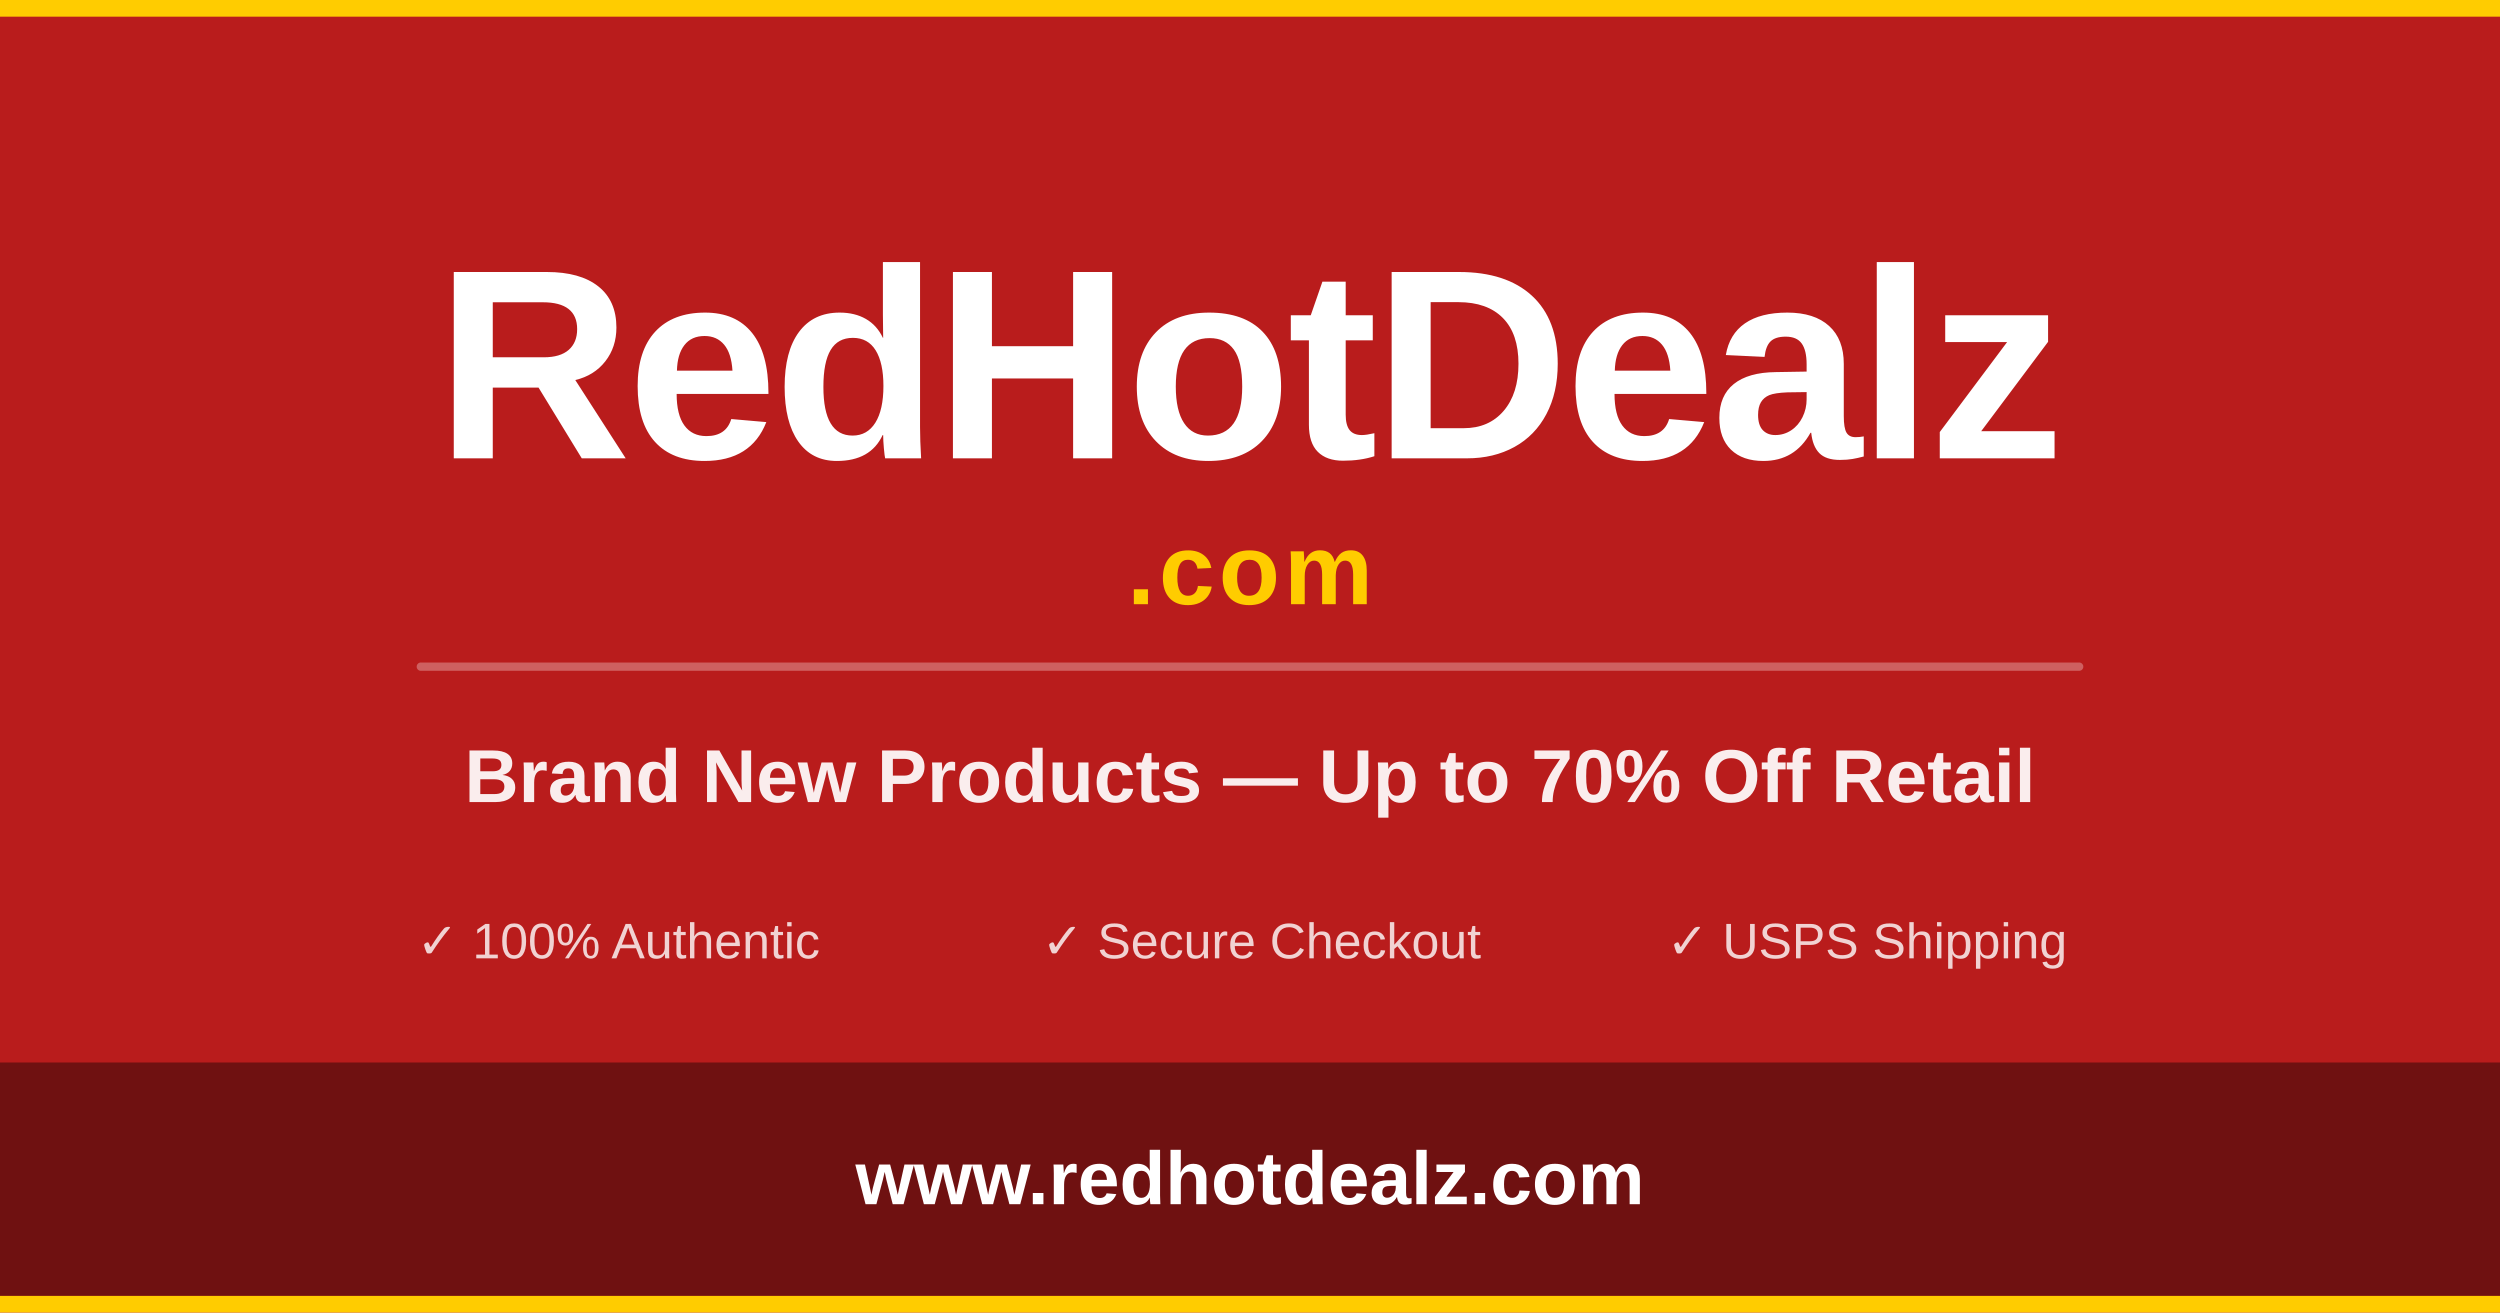
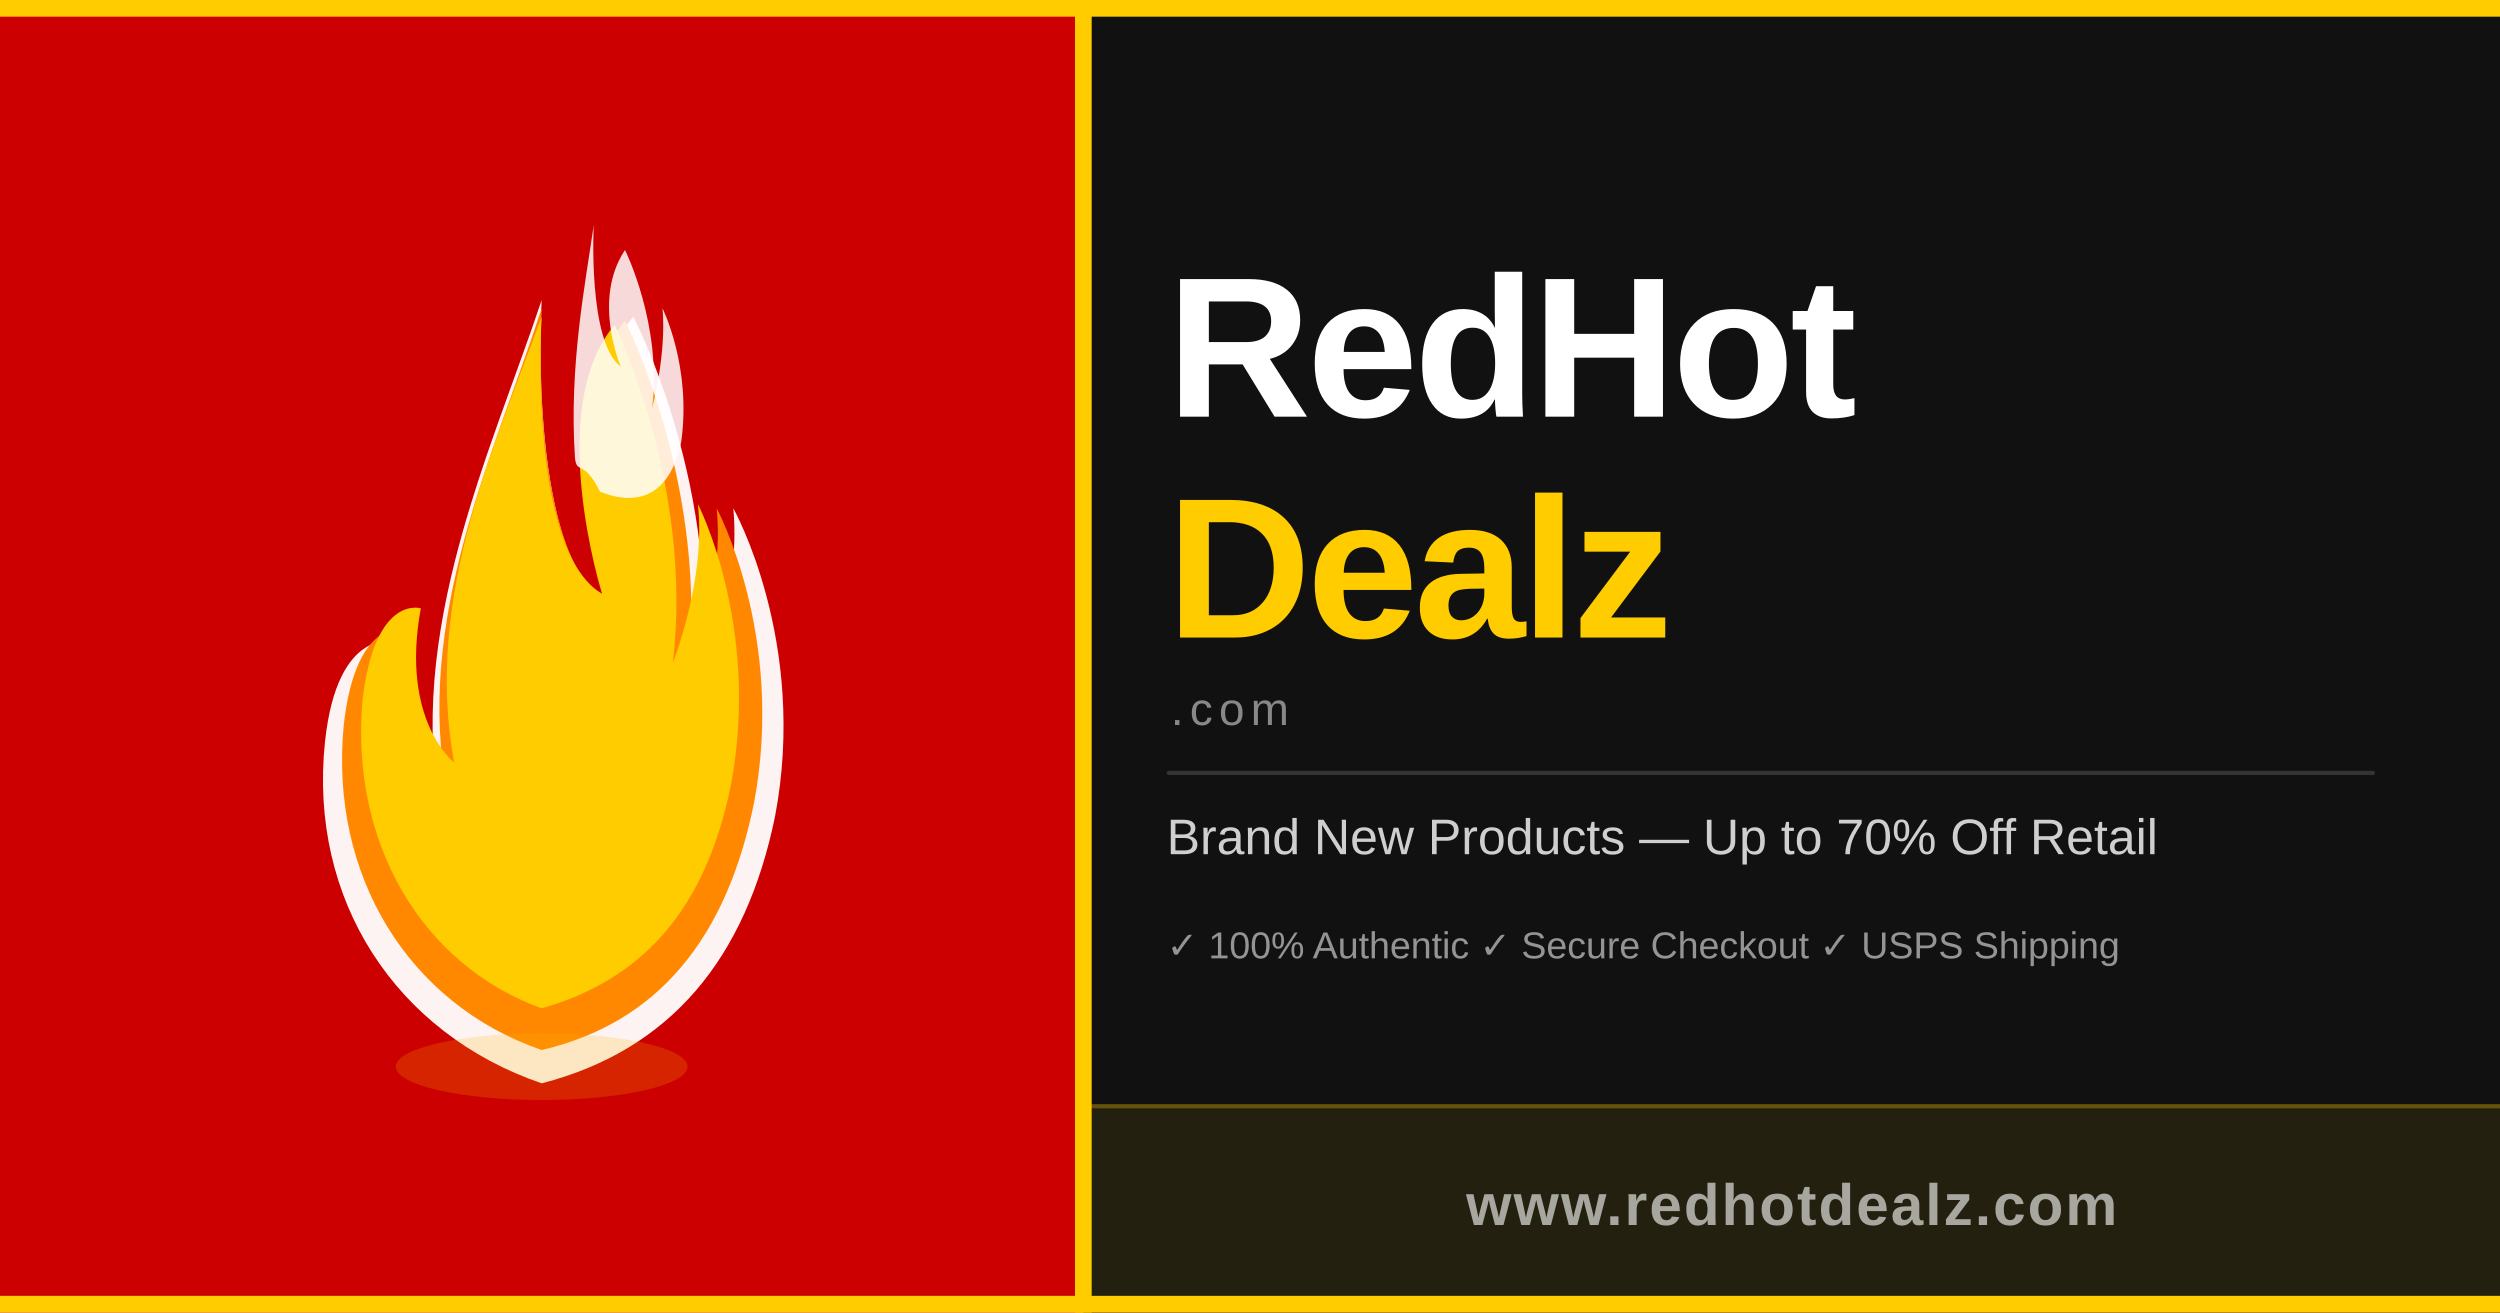
<svg xmlns="http://www.w3.org/2000/svg" width="1200" height="630" viewBox="0 0 1200 630">
-   <rect width="1200" height="630" fill="#b91c1c" />
+   <rect width="1200" height="630" fill="#cc0000" />
+   <rect x="520" y="0" width="680" height="630" fill="#111111" />
  <rect x="0" y="0" width="1200" height="8" fill="#ffcc00" />
  <rect x="0" y="622" width="1200" height="8" fill="#ffcc00" />
-   <text x="600" y="220" font-family="Arial Black, Arial, sans-serif" font-size="130" font-weight="900" fill="white" text-anchor="middle" letter-spacing="-2">RedHotDealz</text>
-   <text x="600" y="290" font-family="Arial Black, Arial, sans-serif" font-size="48" font-weight="900" fill="#ffcc00" text-anchor="middle" letter-spacing="2">.com</text>
-   <rect x="200" y="318" width="800" height="4" fill="rgba(255,255,255,0.3)" rx="2" />
-   <text x="600" y="385" font-family="Arial, sans-serif" font-size="36" font-weight="700" fill="rgba(255,255,255,0.92)" text-anchor="middle">Brand New Products — Up to 70% Off Retail</text>
-   <text x="200" y="460" font-family="Arial,sans-serif" font-size="24" fill="rgba(255,255,255,0.8)">✓ 100% Authentic</text>
-   <text x="500" y="460" font-family="Arial,sans-serif" font-size="24" fill="rgba(255,255,255,0.8)">✓ Secure Checkout</text>
-   <text x="800" y="460" font-family="Arial,sans-serif" font-size="24" fill="rgba(255,255,255,0.8)">✓ USPS Shipping</text>
-   <rect x="0" y="510" width="1200" height="112" fill="rgba(0,0,0,0.4)" />
-   <text x="600" y="578" font-family="Arial Black, Arial, sans-serif" font-size="36" font-weight="900" fill="white" text-anchor="middle">www.redhotdealz.com</text>
+   <rect x="516" y="0" width="8" height="630" fill="#ffcc00" />
+   <path d="M260,520 C190,496 148,432 156,356 C162,300 190,308 190,308 C178,368 212,392 212,392 C194,304 236,216 260,144 C260,144 252,272 296,296 C296,296 264,200 304,152 C304,152 348,236 336,332 C336,332 356,288 352,244 C352,244 388,308 372,392 C358,460 322,504 260,520 Z" fill="white" opacity="0.95" />
+   <path d="M260,504 C196,482 158,420 165,348 C171,294 196,302 196,302 C184,360 215,382 215,382 C198,298 238,216 260,148 C260,148 253,268 293,291 C293,291 263,198 300,154 C300,154 341,234 330,326 C330,326 348,284 344,244 C344,244 377,305 362,385 C349,450 316,491 260,504 Z" fill="#ff8800" />
+   <path d="M260,484 C202,463 168,404 174,336 C180,285 202,292 202,292 C192,346 218,366 218,366 C203,286 239,210 260,152 C260,152 253,264 289,285 C289,285 261,196 295,156 C295,156 333,232 323,318 C323,318 339,278 335,242 C335,242 365,300 351,376 C339,436 309,470 260,484 Z" fill="#ffcc00" />
+   <path d="M276,220 C273,176 281,136 285,108 C285,108 282,164 298,176 C298,176 284,144 300,120 C300,120 318,156 313,196 C313,196 320,170 318,148 C318,148 332,176 327,212 C322,236 308,244 288,236 C280,220 277,228 276,220 Z" fill="white" opacity="0.85" />
+   <ellipse cx="260" cy="512" rx="70" ry="16" fill="rgba(255,180,0,0.2)" />
+   <text x="560" y="200" font-family="Arial Black, Arial, sans-serif" font-size="96" font-weight="900" fill="white" letter-spacing="-2">RedHot</text>
+   <text x="560" y="306" font-family="Arial Black, Arial, sans-serif" font-size="96" font-weight="900" fill="#ffcc00" letter-spacing="-2">Dealz</text>
+   <text x="562" y="348" font-family="Arial Black, Arial, sans-serif" font-size="22" font-weight="400" fill="rgba(255,255,255,0.5)" letter-spacing="3">.com</text>
+   <rect x="560" y="370" width="580" height="2" fill="rgba(255,255,255,0.15)" rx="1" />
+   <text x="560" y="410" font-family="Arial, sans-serif" font-size="24" fill="rgba(255,255,255,0.8)">Brand New Products — Up to 70% Off Retail</text>
+   <text x="560" y="460" font-family="Arial, sans-serif" font-size="18" fill="rgba(255,255,255,0.55)">✓  100% Authentic    ✓  Secure Checkout    ✓  USPS Shipping</text>
+   <rect x="520" y="530" width="680" height="92" fill="rgba(255,204,0,0.08)" />
+   <rect x="520" y="530" width="680" height="2" fill="rgba(255,204,0,0.3)" />
+   <text x="860" y="588" font-family="Arial Black, Arial, sans-serif" font-size="28" font-weight="900" fill="rgba(255,255,255,0.6)" text-anchor="middle" letter-spacing="1">www.redhotdealz.com</text>
</svg>
